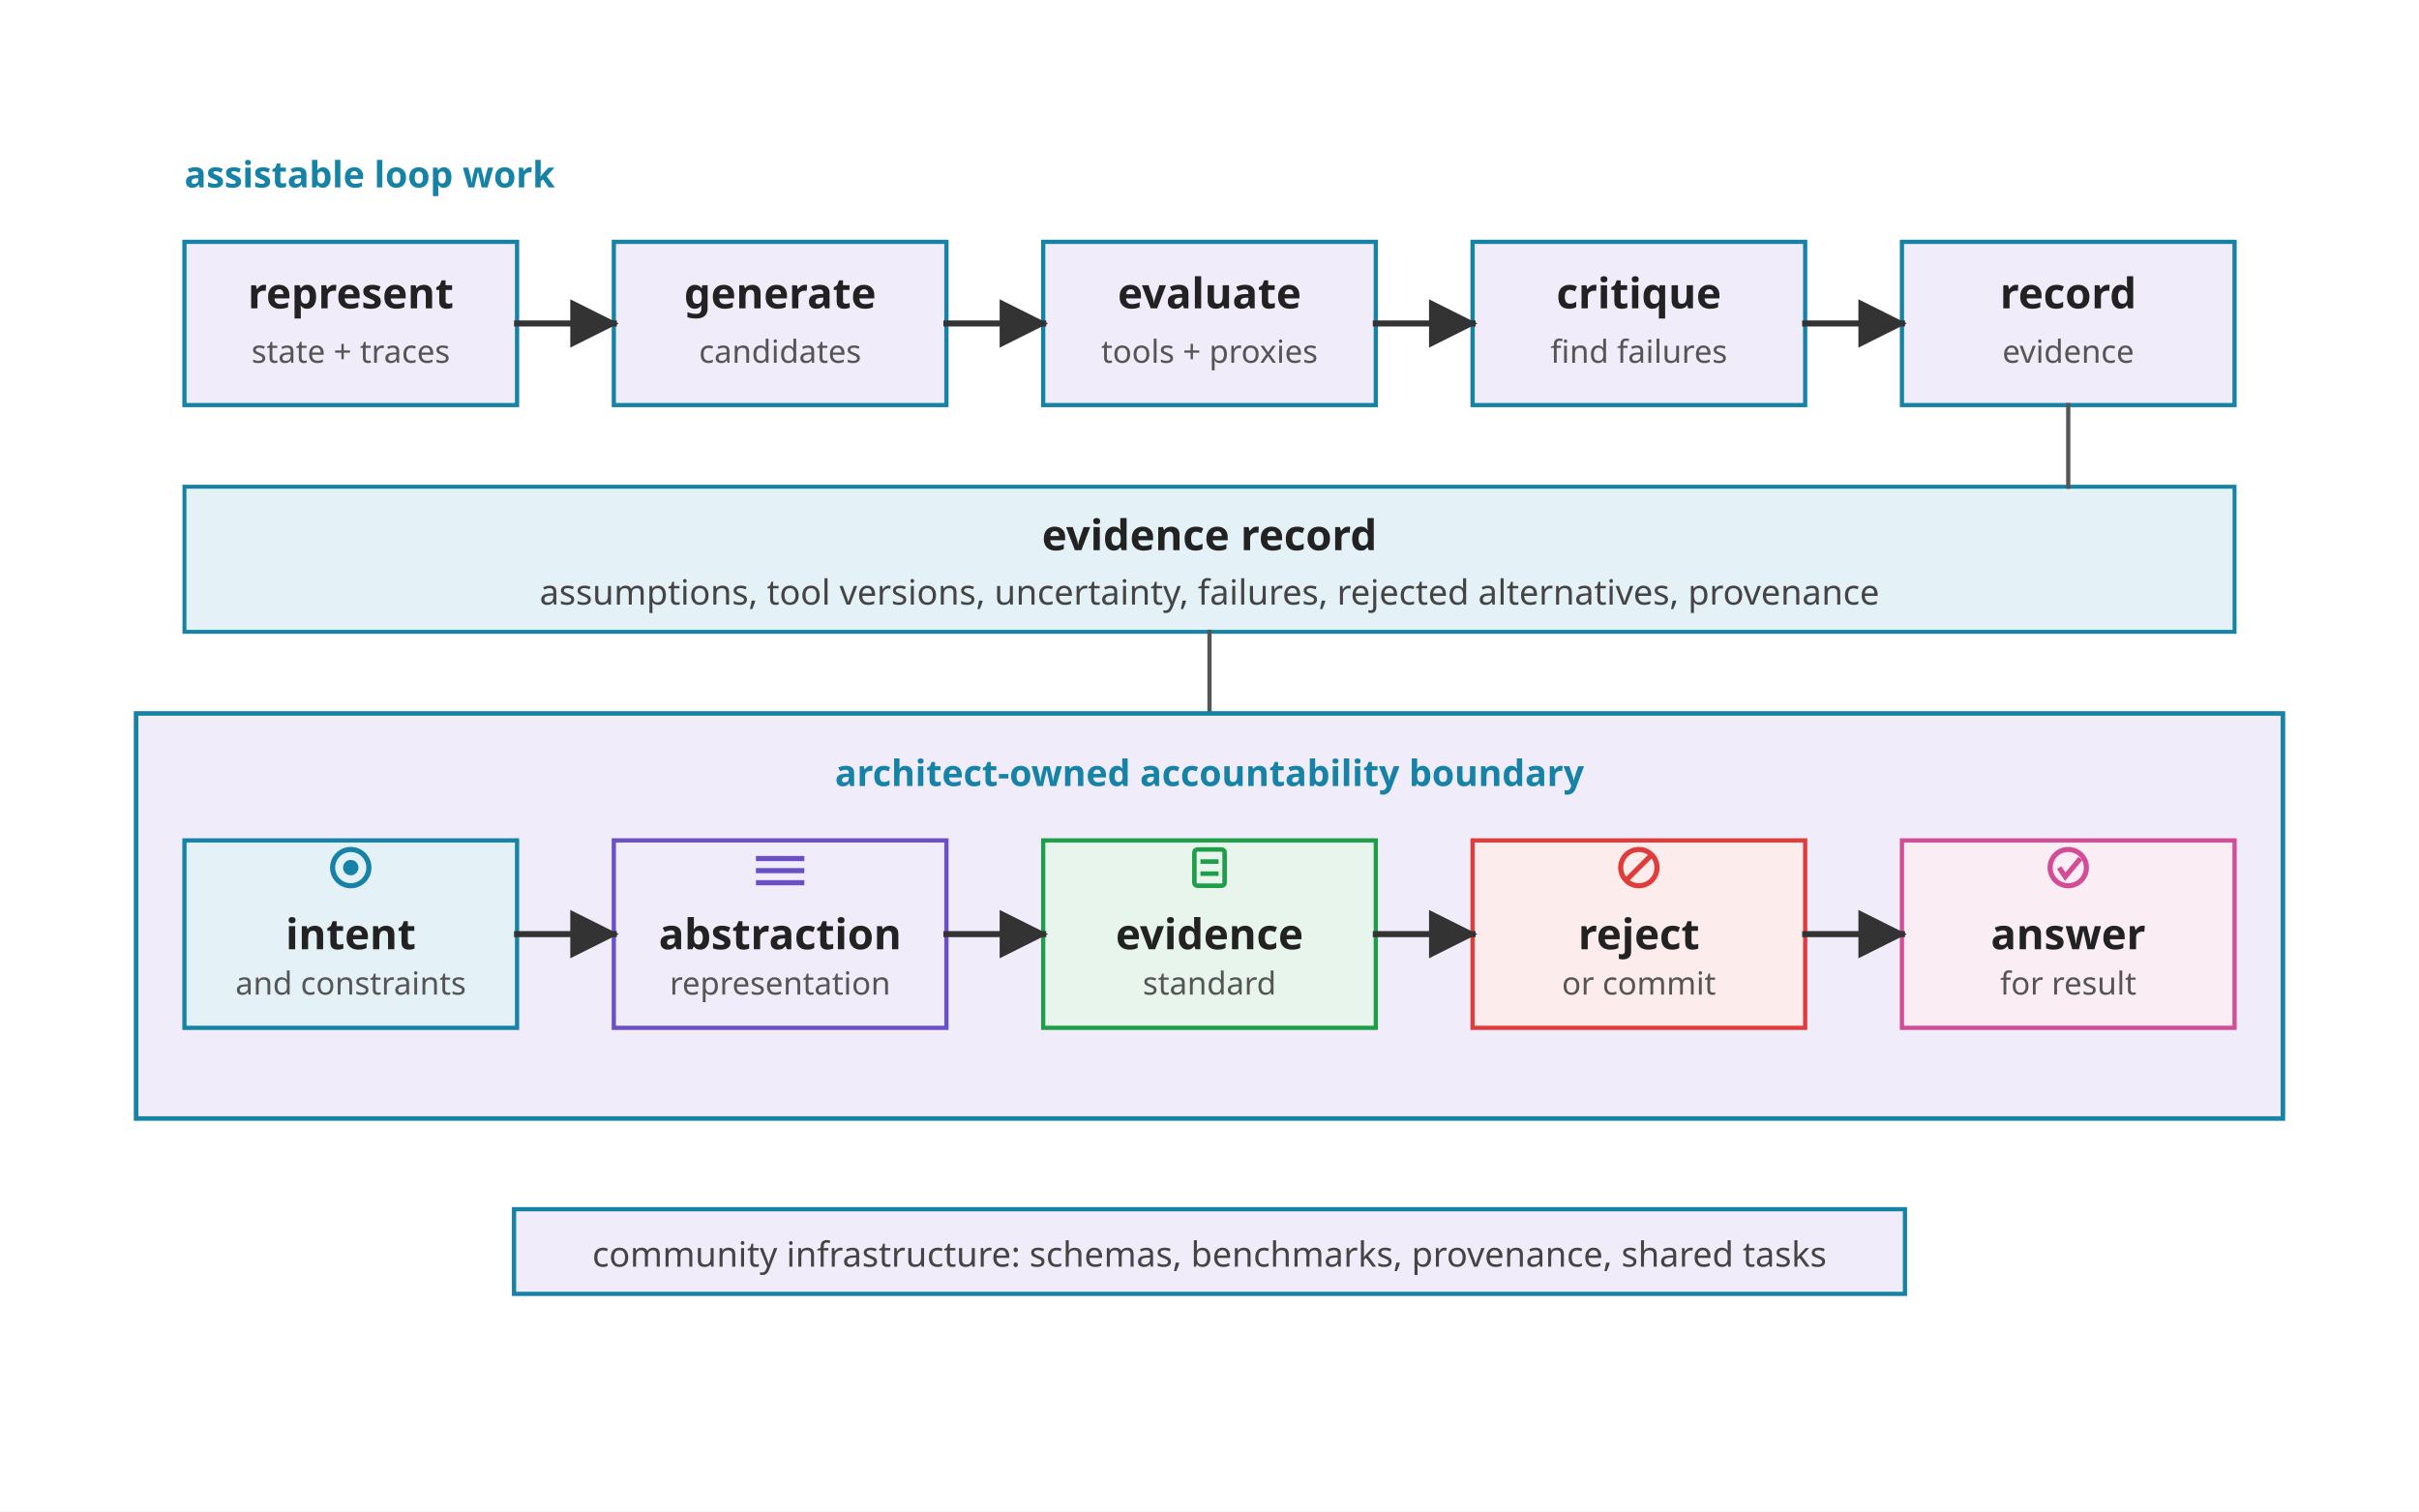
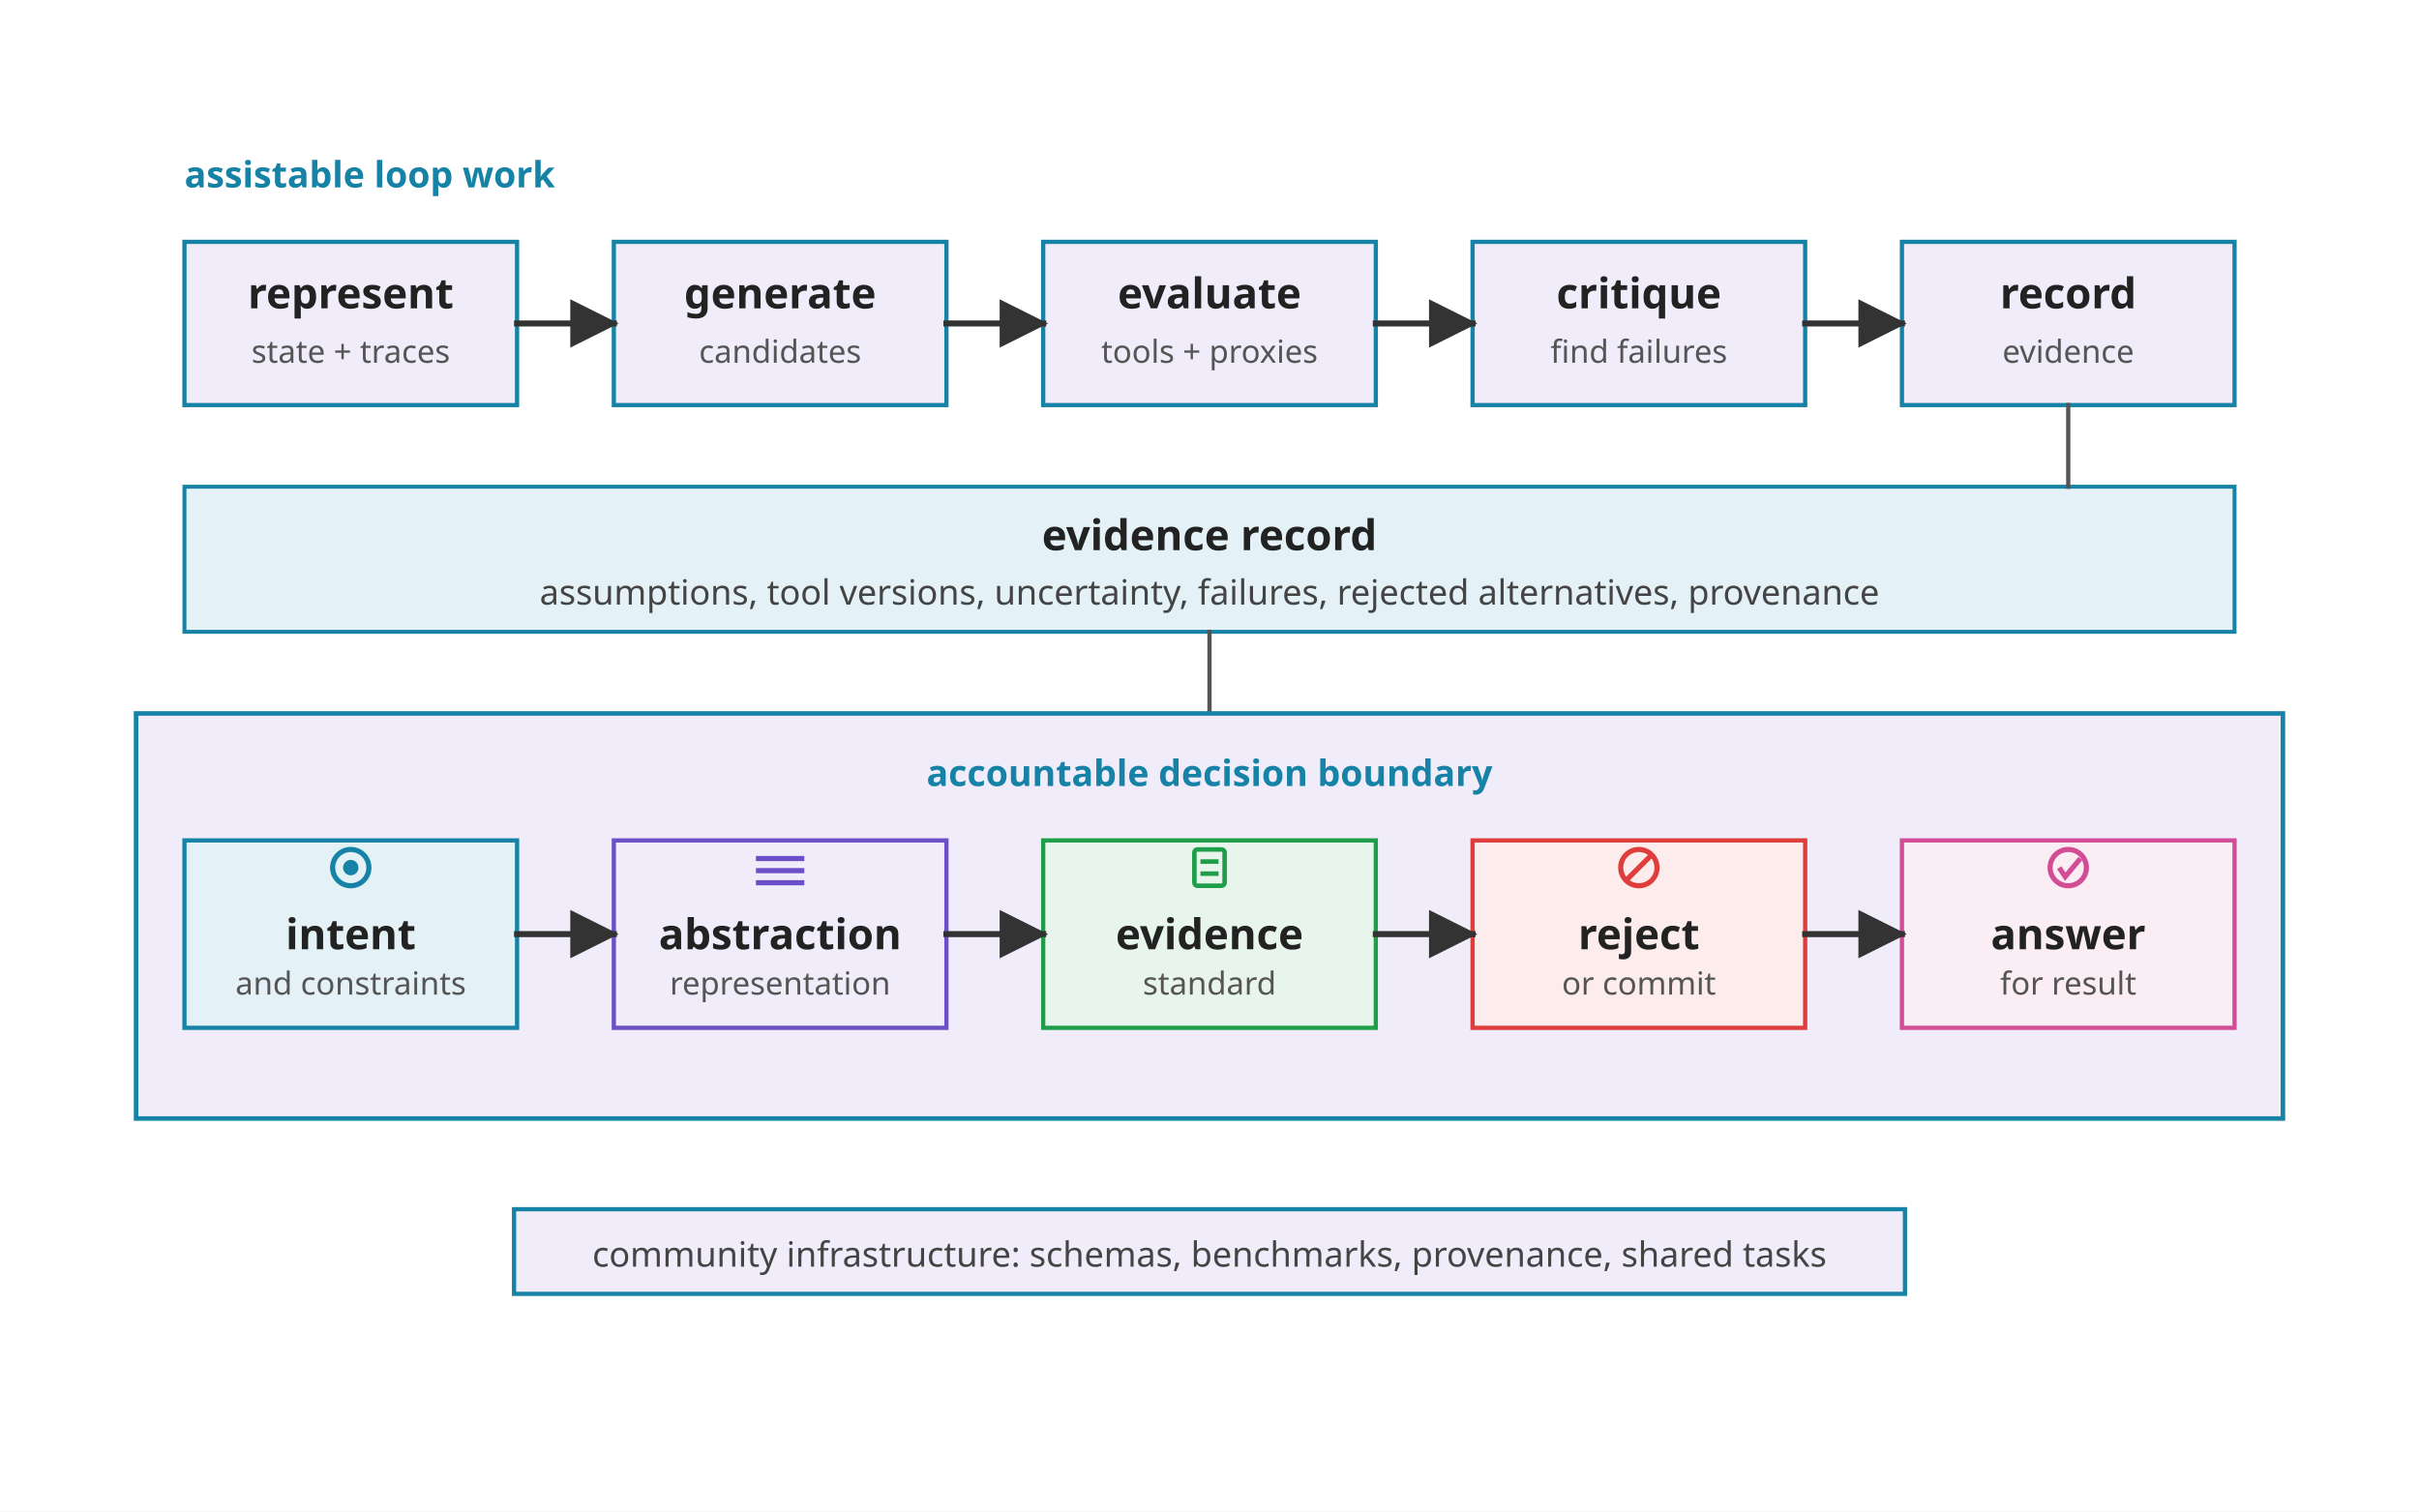
<svg xmlns="http://www.w3.org/2000/svg" viewBox="0 0 800 500" role="img">
  <defs>
    <marker id="arrow" viewBox="0 0 10 10" refX="9" refY="5" markerWidth="8" markerHeight="8" orient="auto">
      <path d="M 0 0 L 10 5 L 0 10 z" fill="#333333" />
    </marker>
    <style>
      .font { font-family: sans-serif; }
      .label { font-size: 14px; font-weight: 700; fill: #222222; }
      .small { font-size: 11.5px; fill: #444444; }
      .micro { font-size: 10.5px; fill: #555555; }
      .note { font-size: 12px; font-weight: 700; fill: #1683A6; }
      .assist { fill: #F0ECFA; stroke: #1683A6; stroke-width: 1.4; }
      .record { fill: #E4F1F6; stroke: #1683A6; stroke-width: 1.3; }
      .own { fill: #FDECEC; stroke: #DE3D3C; stroke-width: 1.4; }
      .field { fill: #F0ECFA; stroke: #1683A6; stroke-width: 1.4; }
      .boundary { fill: #F0ECFA; stroke: #1683A6; stroke-width: 1.5; }
      .arrow { stroke: #333333; stroke-width: 2; fill: none; stroke-linecap: square; stroke-linejoin: miter; }
      .thin { stroke: #555555; stroke-width: 1.4; fill: none; stroke-linecap: square; stroke-linejoin: miter; }
    </style>
  </defs>
  <rect width="800" height="500" fill="#FFFFFF" />
  <g class="font" transform="translate(0,-54)">
    <text class="note" x="61" y="116">assistable loop work</text>
    <rect class="assist" x="61" y="134" width="110" height="54" />
    <text class="label" x="116" y="156" text-anchor="middle">represent</text>
    <text class="micro" x="116" y="174" text-anchor="middle">state + traces</text>
    <rect class="assist" x="203" y="134" width="110" height="54" />
    <text class="label" x="258" y="156" text-anchor="middle">generate</text>
    <text class="micro" x="258" y="174" text-anchor="middle">candidates</text>
    <rect class="assist" x="345" y="134" width="110" height="54" />
    <text class="label" x="400" y="156" text-anchor="middle">evaluate</text>
    <text class="micro" x="400" y="174" text-anchor="middle">tools + proxies</text>
    <rect class="assist" x="487" y="134" width="110" height="54" />
    <text class="label" x="542" y="156" text-anchor="middle">critique</text>
    <text class="micro" x="542" y="174" text-anchor="middle">find failures</text>
    <rect class="assist" x="629" y="134" width="110" height="54" />
    <text class="label" x="684" y="156" text-anchor="middle">record</text>
    <text class="micro" x="684" y="174" text-anchor="middle">evidence</text>
    <line class="arrow" x1="171" y1="161" x2="203" y2="161" marker-end="url(#arrow)" />
    <line class="arrow" x1="313" y1="161" x2="345" y2="161" marker-end="url(#arrow)" />
    <line class="arrow" x1="455" y1="161" x2="487" y2="161" marker-end="url(#arrow)" />
    <line class="arrow" x1="597" y1="161" x2="629" y2="161" marker-end="url(#arrow)" />
    <rect class="record" x="61" y="215" width="678" height="48" />
    <text class="label" x="400" y="236" text-anchor="middle">evidence record</text>
    <text class="small" x="400" y="254" text-anchor="middle">assumptions, tool versions, uncertainty, failures, rejected alternatives, provenance</text>
    <line class="thin" x1="684" y1="188" x2="684" y2="215" />
    <line class="thin" x1="400" y1="263" x2="400" y2="290" />
    <rect class="boundary" x="45" y="290" width="710" height="134" />
-     <text class="note" x="400" y="314" text-anchor="middle">architect-owned accountability boundary</text>
+     <text class="note" x="400" y="314" text-anchor="middle">accountable decision boundary</text>
    <rect class="own" x="61" y="332" width="110" height="62" style="fill:#E4F1F6;stroke:#1683A6" />
    <g stroke="#1683A6" stroke-width="1.7" fill="none">
      <circle cx="116" cy="341" r="6" />
      <circle cx="116" cy="341" r="1.7" fill="#1683A6" />
    </g>
    <text class="label" x="116" y="368" text-anchor="middle">intent</text>
    <text class="micro" x="116" y="383" text-anchor="middle">and constraints</text>
    <rect class="own" x="203" y="332" width="110" height="62" style="fill:#F0ECFA;stroke:#6A4FC7" />
    <g stroke="#6A4FC7" stroke-width="1.7" fill="none">
      <line x1="250" y1="338" x2="266" y2="338" />
      <line x1="250" y1="342" x2="266" y2="342" />
      <line x1="250" y1="346" x2="266" y2="346" />
    </g>
    <text class="label" x="258" y="368" text-anchor="middle">abstraction</text>
    <text class="micro" x="258" y="383" text-anchor="middle">representation</text>
    <rect class="own" x="345" y="332" width="110" height="62" style="fill:#E7F5EC;stroke:#1E9E48" />
    <g stroke="#1E9E48" stroke-width="1.5" fill="none">
      <rect x="395" y="335" width="10" height="12" rx="1" />
      <line x1="397" y1="339" x2="403" y2="339" />
      <line x1="397" y1="343" x2="403" y2="343" />
    </g>
    <text class="label" x="400" y="368" text-anchor="middle">evidence</text>
    <text class="micro" x="400" y="383" text-anchor="middle">standard</text>
    <rect class="own" x="487" y="332" width="110" height="62" />
    <g stroke="#DE3D3C" stroke-width="1.7" fill="none">
      <circle cx="542" cy="341" r="6" />
      <line x1="538" y1="345" x2="546" y2="337" />
    </g>
    <text class="label" x="542" y="368" text-anchor="middle">reject</text>
    <text class="micro" x="542" y="383" text-anchor="middle">or commit</text>
    <rect class="own" x="629" y="332" width="110" height="62" style="fill:#FBEDF4;stroke:#D24D96" />
    <g stroke="#D24D96" stroke-width="1.7" fill="none">
      <circle cx="684" cy="341" r="6" />
      <path d="M 681 341 L 683 344 L 688 338" />
    </g>
    <text class="label" x="684" y="368" text-anchor="middle">answer</text>
    <text class="micro" x="684" y="383" text-anchor="middle">for result</text>
    <line class="arrow" x1="171" y1="363" x2="203" y2="363" marker-end="url(#arrow)" />
    <line class="arrow" x1="313" y1="363" x2="345" y2="363" marker-end="url(#arrow)" />
    <line class="arrow" x1="455" y1="363" x2="487" y2="363" marker-end="url(#arrow)" />
    <line class="arrow" x1="597" y1="363" x2="629" y2="363" marker-end="url(#arrow)" />
    <rect class="field" x="170" y="454" width="460" height="28" />
    <text class="small" x="400" y="473" text-anchor="middle">community infrastructure: schemas, benchmarks, provenance, shared tasks</text>
  </g>
</svg>
